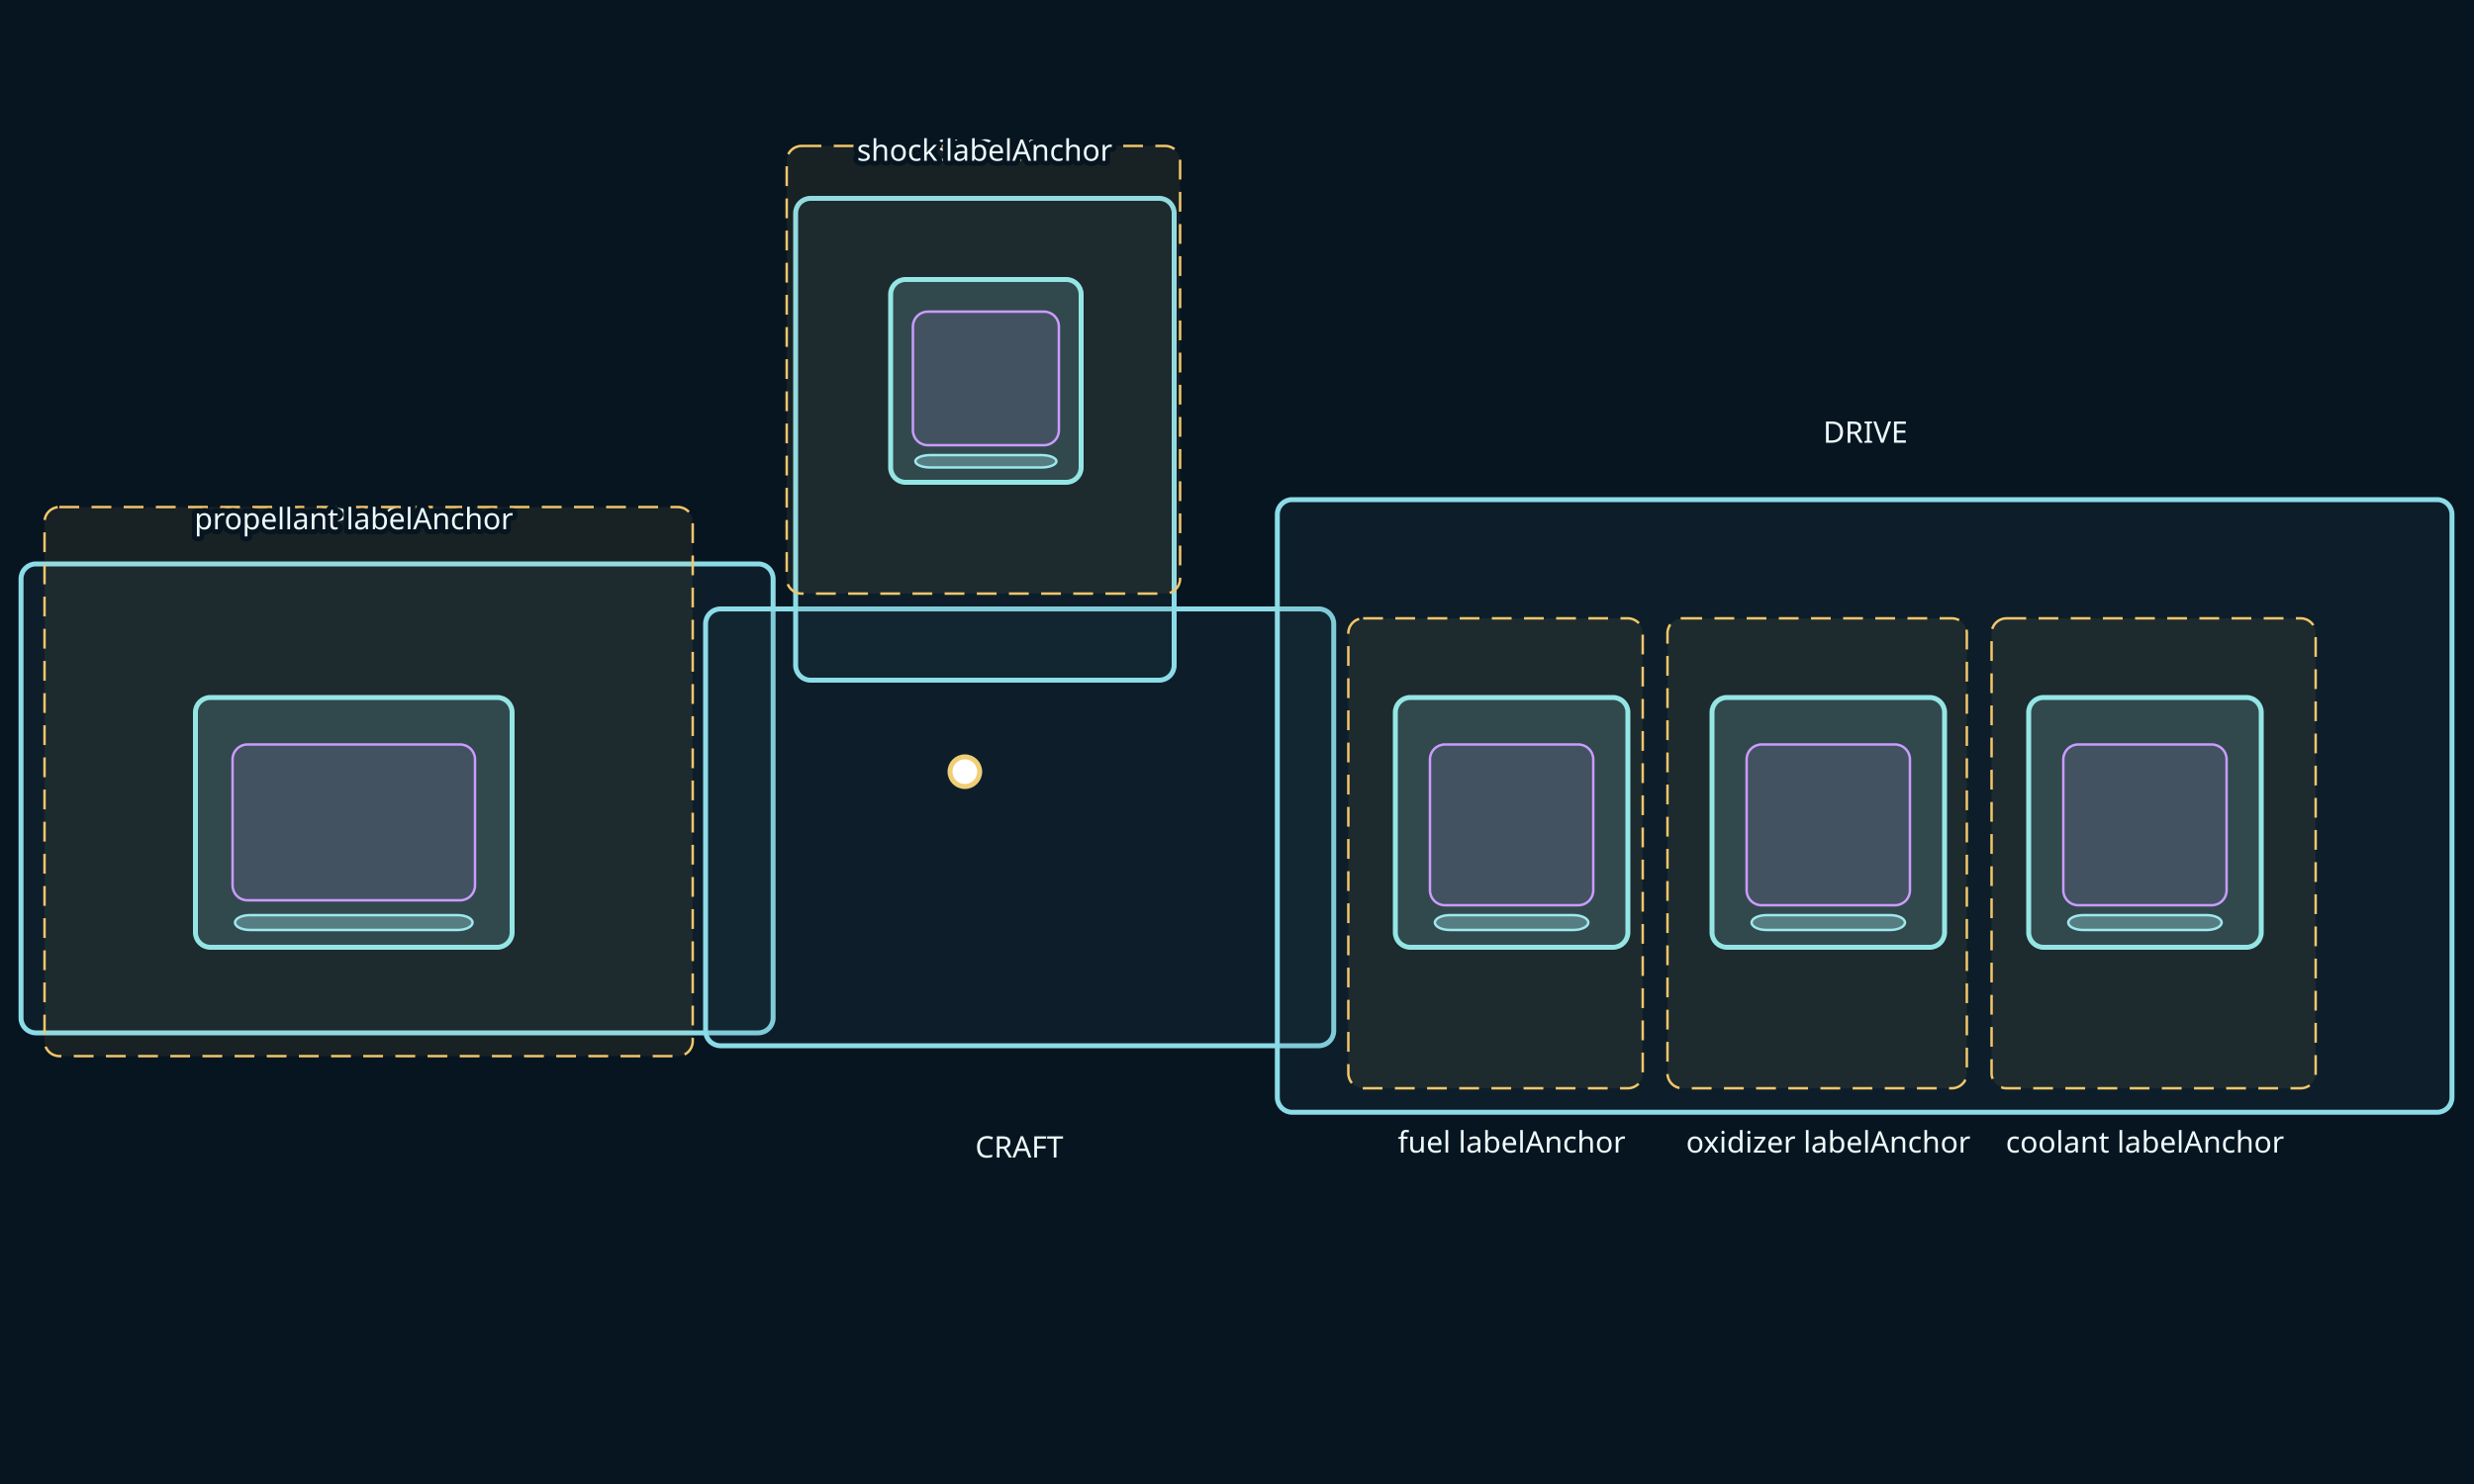
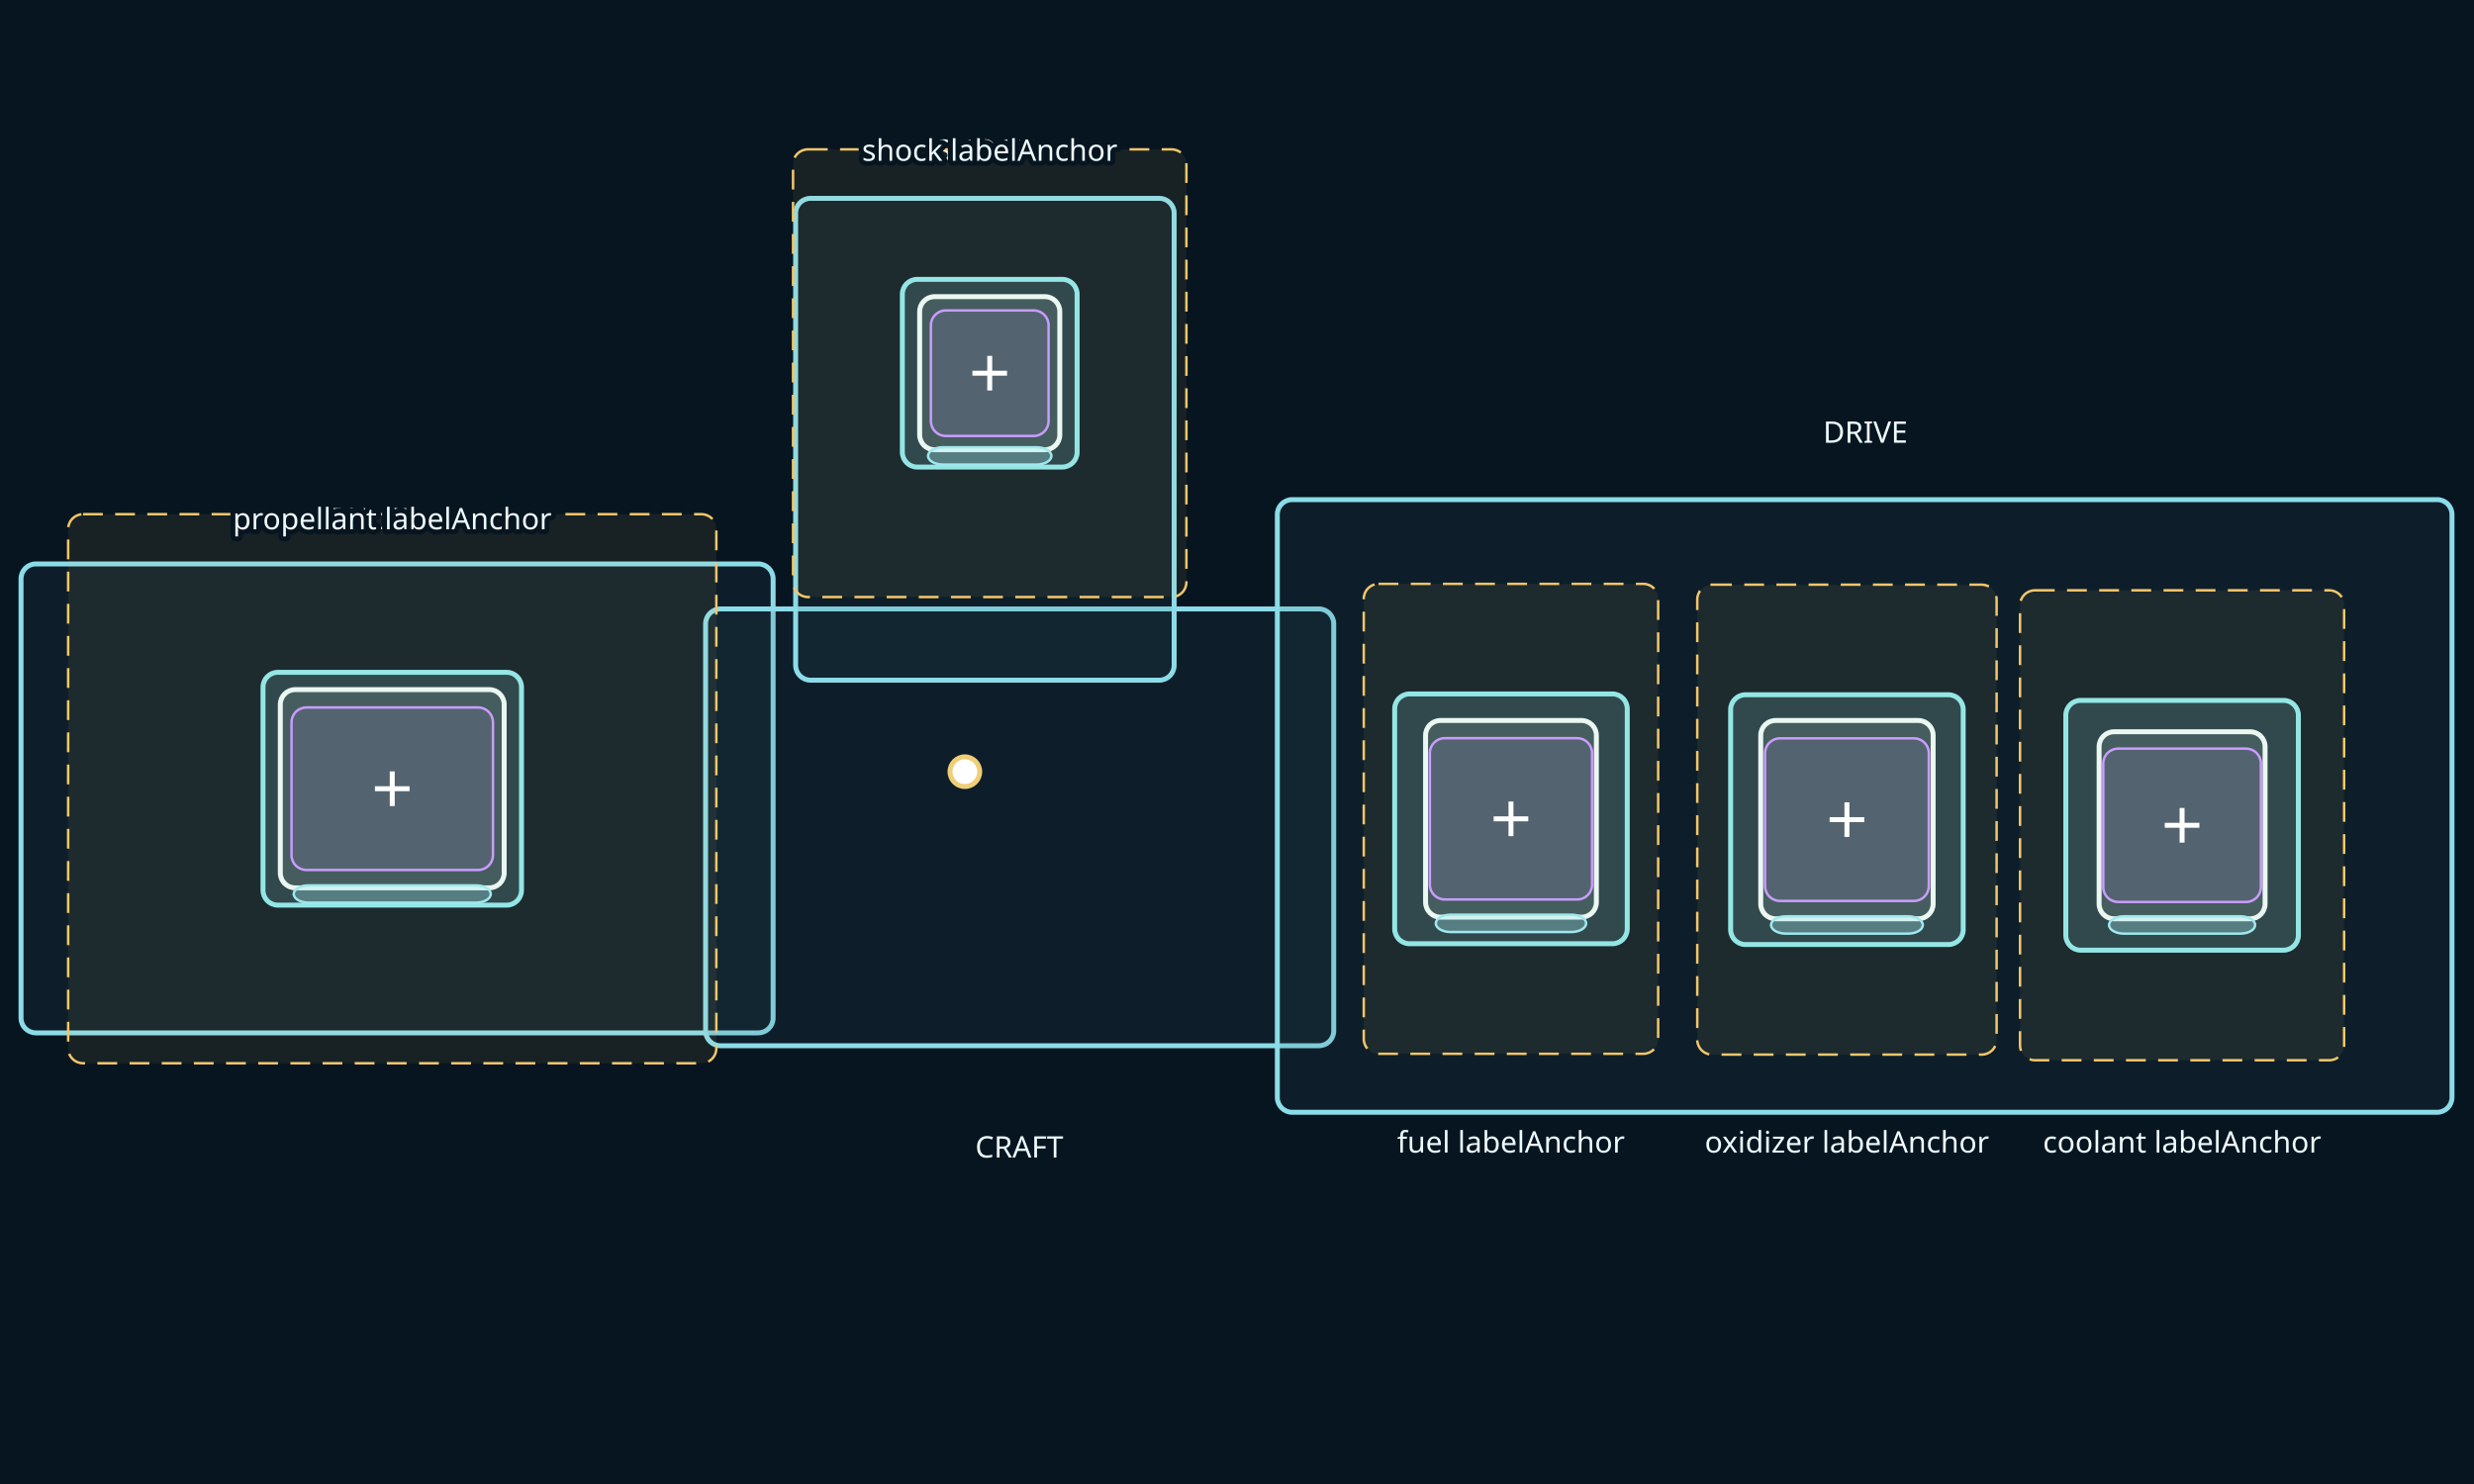
<svg xmlns="http://www.w3.org/2000/svg" viewBox="0 0 1000 600" role="img" aria-labelledby="title desc">
-   <style>rect{vector-effect:non-scaling-stroke} .background{fill:#071520} .module{fill:#365a6a22;stroke:#8bdce8;stroke-width:2} .visual{fill:#8de8ef2b;stroke:#8de8ef;stroke-width:2} .hit{fill:#f3c66a12;stroke:#f3c66a;stroke-width:1;stroke-dasharray:8 5} .thumbnail{fill:#cb9cff1c;stroke:#cb9cff;stroke-width:1} .meter{fill:#9fe8ee55;stroke:#9fe8ee;stroke-width:1} text{fill:#eefcff;font:12px system-ui,sans-serif;paint-order:stroke;stroke:#071520;stroke-width:4px;stroke-linejoin:round} .anchor{fill:#fff;stroke:#efce75;stroke-width:2}</style>
+   <style>rect{vector-effect:non-scaling-stroke} .background{fill:#071520} .module{fill:#365a6a22;stroke:#8bdce8;stroke-width:2} .panel{fill:#ffffff1c;stroke:#ffffff;stroke-width:2} .visual{fill:#8de8ef2b;stroke:#8de8ef;stroke-width:2} .hit{fill:#f3c66a12;stroke:#f3c66a;stroke-width:1;stroke-dasharray:8 5} .thumbnail{fill:#cb9cff1c;stroke:#cb9cff;stroke-width:1} .meter{fill:#9fe8ee55;stroke:#9fe8ee;stroke-width:1} .panel-center{fill:none;stroke:#ffffff;stroke-width:2;vector-effect:non-scaling-stroke} text{fill:#eefcff;font:12px system-ui,sans-serif;paint-order:stroke;stroke:#071520;stroke-width:4px;stroke-linejoin:round} .anchor{fill:#fff;stroke:#efce75;stroke-width:2}</style>
  <rect class="background" x="0" y="0" width="1000" height="600" />
  <rect class="module" x="8.5" y="228" width="304" height="189.6" rx="6" />
  <text x="151" y="214" text-anchor="middle">PULSE</text>
  <rect class="module" x="285.2" y="246.2" width="253.9" height="176.6" rx="6" />
  <text x="412" y="468" text-anchor="middle">CRAFT</text>
  <rect class="module" x="321.6" y="80.2" width="153" height="194.8" rx="6" />
  <text x="398" y="65" text-anchor="middle">SHOCK</text>
  <rect class="module" x="516.3" y="202" width="474.8" height="247.7" rx="6" />
  <text x="754" y="179" text-anchor="middle">DRIVE</text>
-   <rect class="visual" x="79" y="282" width="128" height="101" rx="6" />
-   <rect class="hit" x="18" y="205" width="262" height="222" rx="6" />
-   <rect class="thumbnail" x="94" y="301" width="98" height="63" rx="6" />
-   <rect class="meter" x="95" y="370" width="96" height="6" rx="6" />
-   <text x="143" y="214" text-anchor="middle">propellant labelAnchor</text>
-   <rect class="visual" x="360" y="113" width="77" height="82" rx="6" />
-   <rect class="hit" x="318" y="59" width="159" height="181" rx="6" />
-   <rect class="thumbnail" x="369" y="126" width="59" height="54" rx="6" />
-   <rect class="meter" x="370" y="184" width="57" height="5" rx="6" />
-   <text x="398" y="65" text-anchor="middle">shock labelAnchor</text>
-   <rect class="visual" x="564" y="282" width="94" height="101" rx="6" />
-   <rect class="hit" x="545" y="250" width="119" height="190" rx="6" />
-   <rect class="thumbnail" x="578" y="301" width="66" height="65" rx="6" />
-   <rect class="meter" x="580" y="370" width="62" height="6" rx="6" />
-   <text x="611" y="466" text-anchor="middle">fuel labelAnchor</text>
-   <rect class="visual" x="692" y="282" width="94" height="101" rx="6" />
-   <rect class="hit" x="674" y="250" width="121" height="190" rx="6" />
-   <rect class="thumbnail" x="706" y="301" width="66" height="65" rx="6" />
-   <rect class="meter" x="708" y="370" width="62" height="6" rx="6" />
-   <text x="739" y="466" text-anchor="middle">oxidizer labelAnchor</text>
-   <rect class="visual" x="820" y="282" width="94" height="101" rx="6" />
-   <rect class="hit" x="805" y="250" width="131" height="190" rx="6" />
-   <rect class="thumbnail" x="834" y="301" width="66" height="65" rx="6" />
-   <rect class="meter" x="836" y="370" width="62" height="6" rx="6" />
-   <text x="867" y="466" text-anchor="middle">coolant labelAnchor</text>
+   <rect class="panel" x="113.305" y="278.821" width="90.484" height="80.14" rx="6" />
+   <rect class="visual" x="106.305" y="271.821" width="104.484" height="94.14" rx="6" />
+   <rect class="hit" x="27.547" y="207.891" width="262" height="222" rx="6" />
+   <rect class="thumbnail" x="117.829" y="286.033" width="81.436" height="65.715" rx="6" />
+   <rect class="meter" x="118.734" y="357.961" width="79.626" height="7" rx="6" />
+   <path class="panel-center" d="M151.547 318.891h14M158.547 311.891v14" />
+   <text x="158.547" y="214" text-anchor="middle">propellant labelAnchor</text>
+   <rect class="panel" x="371.732" y="119.942" width="56.643" height="61.893" rx="6" />
+   <rect class="visual" x="364.732" y="112.942" width="70.643" height="75.893" rx="6" />
+   <rect class="hit" x="320.553" y="60.388" width="159" height="181" rx="6" />
+   <rect class="thumbnail" x="376.263" y="125.512" width="47.58" height="50.752" rx="6" />
+   <rect class="meter" x="375.13" y="180.835" width="49.845" height="7" rx="6" />
+   <path class="panel-center" d="M393.053 150.888h14M400.053 143.888v14" />
+   <text x="400.053" y="65" text-anchor="middle">shock labelAnchor</text>
+   <rect class="panel" x="576.22" y="291.302" width="69.038" height="79.525" rx="6" />
+   <rect class="visual" x="563.74" y="280.562" width="93.998" height="101.005" rx="6" />
+   <rect class="hit" x="551.239" y="236.065" width="119" height="190" rx="6" />
+   <rect class="thumbnail" x="577.946" y="298.46" width="65.586" height="65.21" rx="6" />
+   <rect class="meter" x="580.362" y="369.827" width="60.754" height="7" rx="6" />
+   <path class="panel-center" d="M603.739 331.065h14M610.739 324.065v14" />
+   <text x="610.739" y="466" text-anchor="middle">fuel labelAnchor</text>
+   <rect class="panel" x="711.691" y="291.302" width="69.689" height="80.177" rx="6" />
+   <rect class="visual" x="699.531" y="280.892" width="94.009" height="100.997" rx="6" />
+   <rect class="hit" x="686.036" y="236.391" width="121" height="190" rx="6" />
+   <rect class="thumbnail" x="713.433" y="298.518" width="66.205" height="65.745" rx="6" />
+   <rect class="meter" x="715.872" y="370.479" width="61.327" height="7" rx="6" />
+   <path class="panel-center" d="M739.536 331.391h14M746.536 324.391v14" />
+   <text x="746.536" y="466" text-anchor="middle">oxidizer labelAnchor</text>
+   <rect class="panel" x="848.465" y="295.865" width="67.084" height="75.614" rx="6" />
+   <rect class="visual" x="835.005" y="283.175" width="94.004" height="100.994" rx="6" />
+   <rect class="hit" x="816.507" y="238.672" width="131" height="190" rx="6" />
+   <rect class="thumbnail" x="850.142" y="302.67" width="63.73" height="62.003" rx="6" />
+   <rect class="meter" x="852.49" y="370.479" width="59.034" height="7" rx="6" />
+   <path class="panel-center" d="M875.007 333.672h14M882.007 326.672v14" />
+   <text x="882.007" y="466" text-anchor="middle">coolant labelAnchor</text>
  <circle class="anchor" cx="390" cy="312" r="6" />
</svg>
